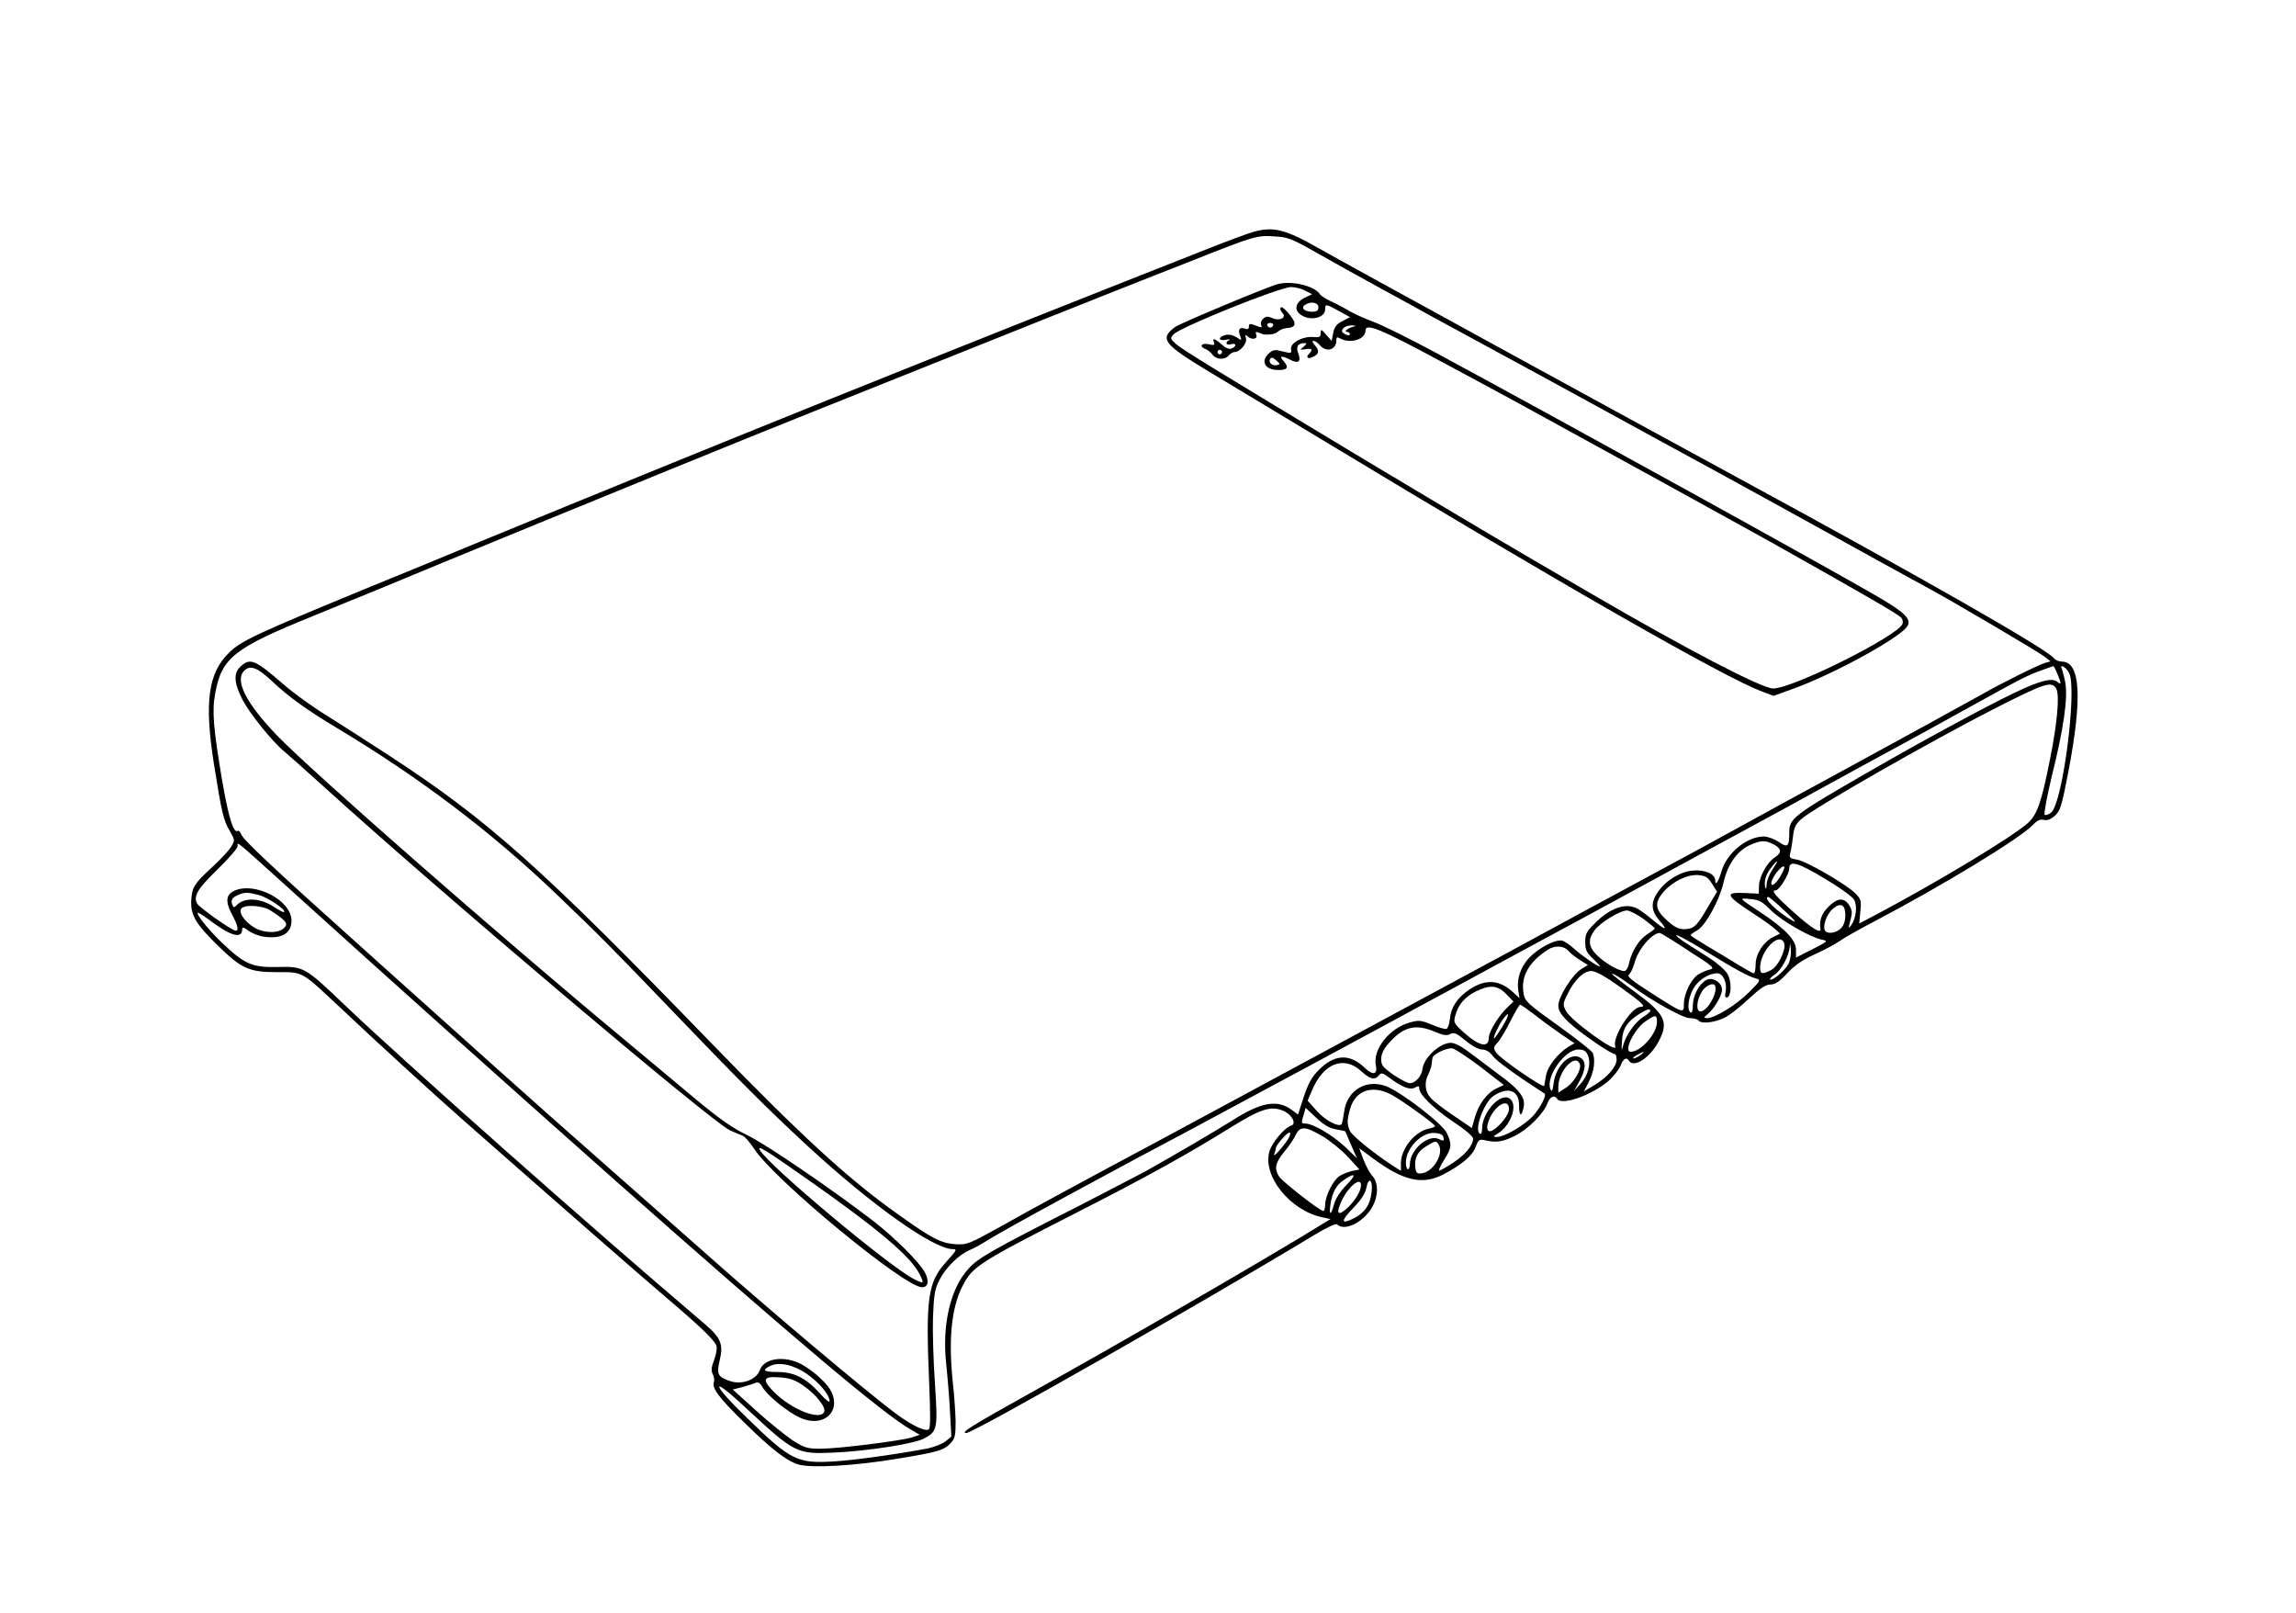
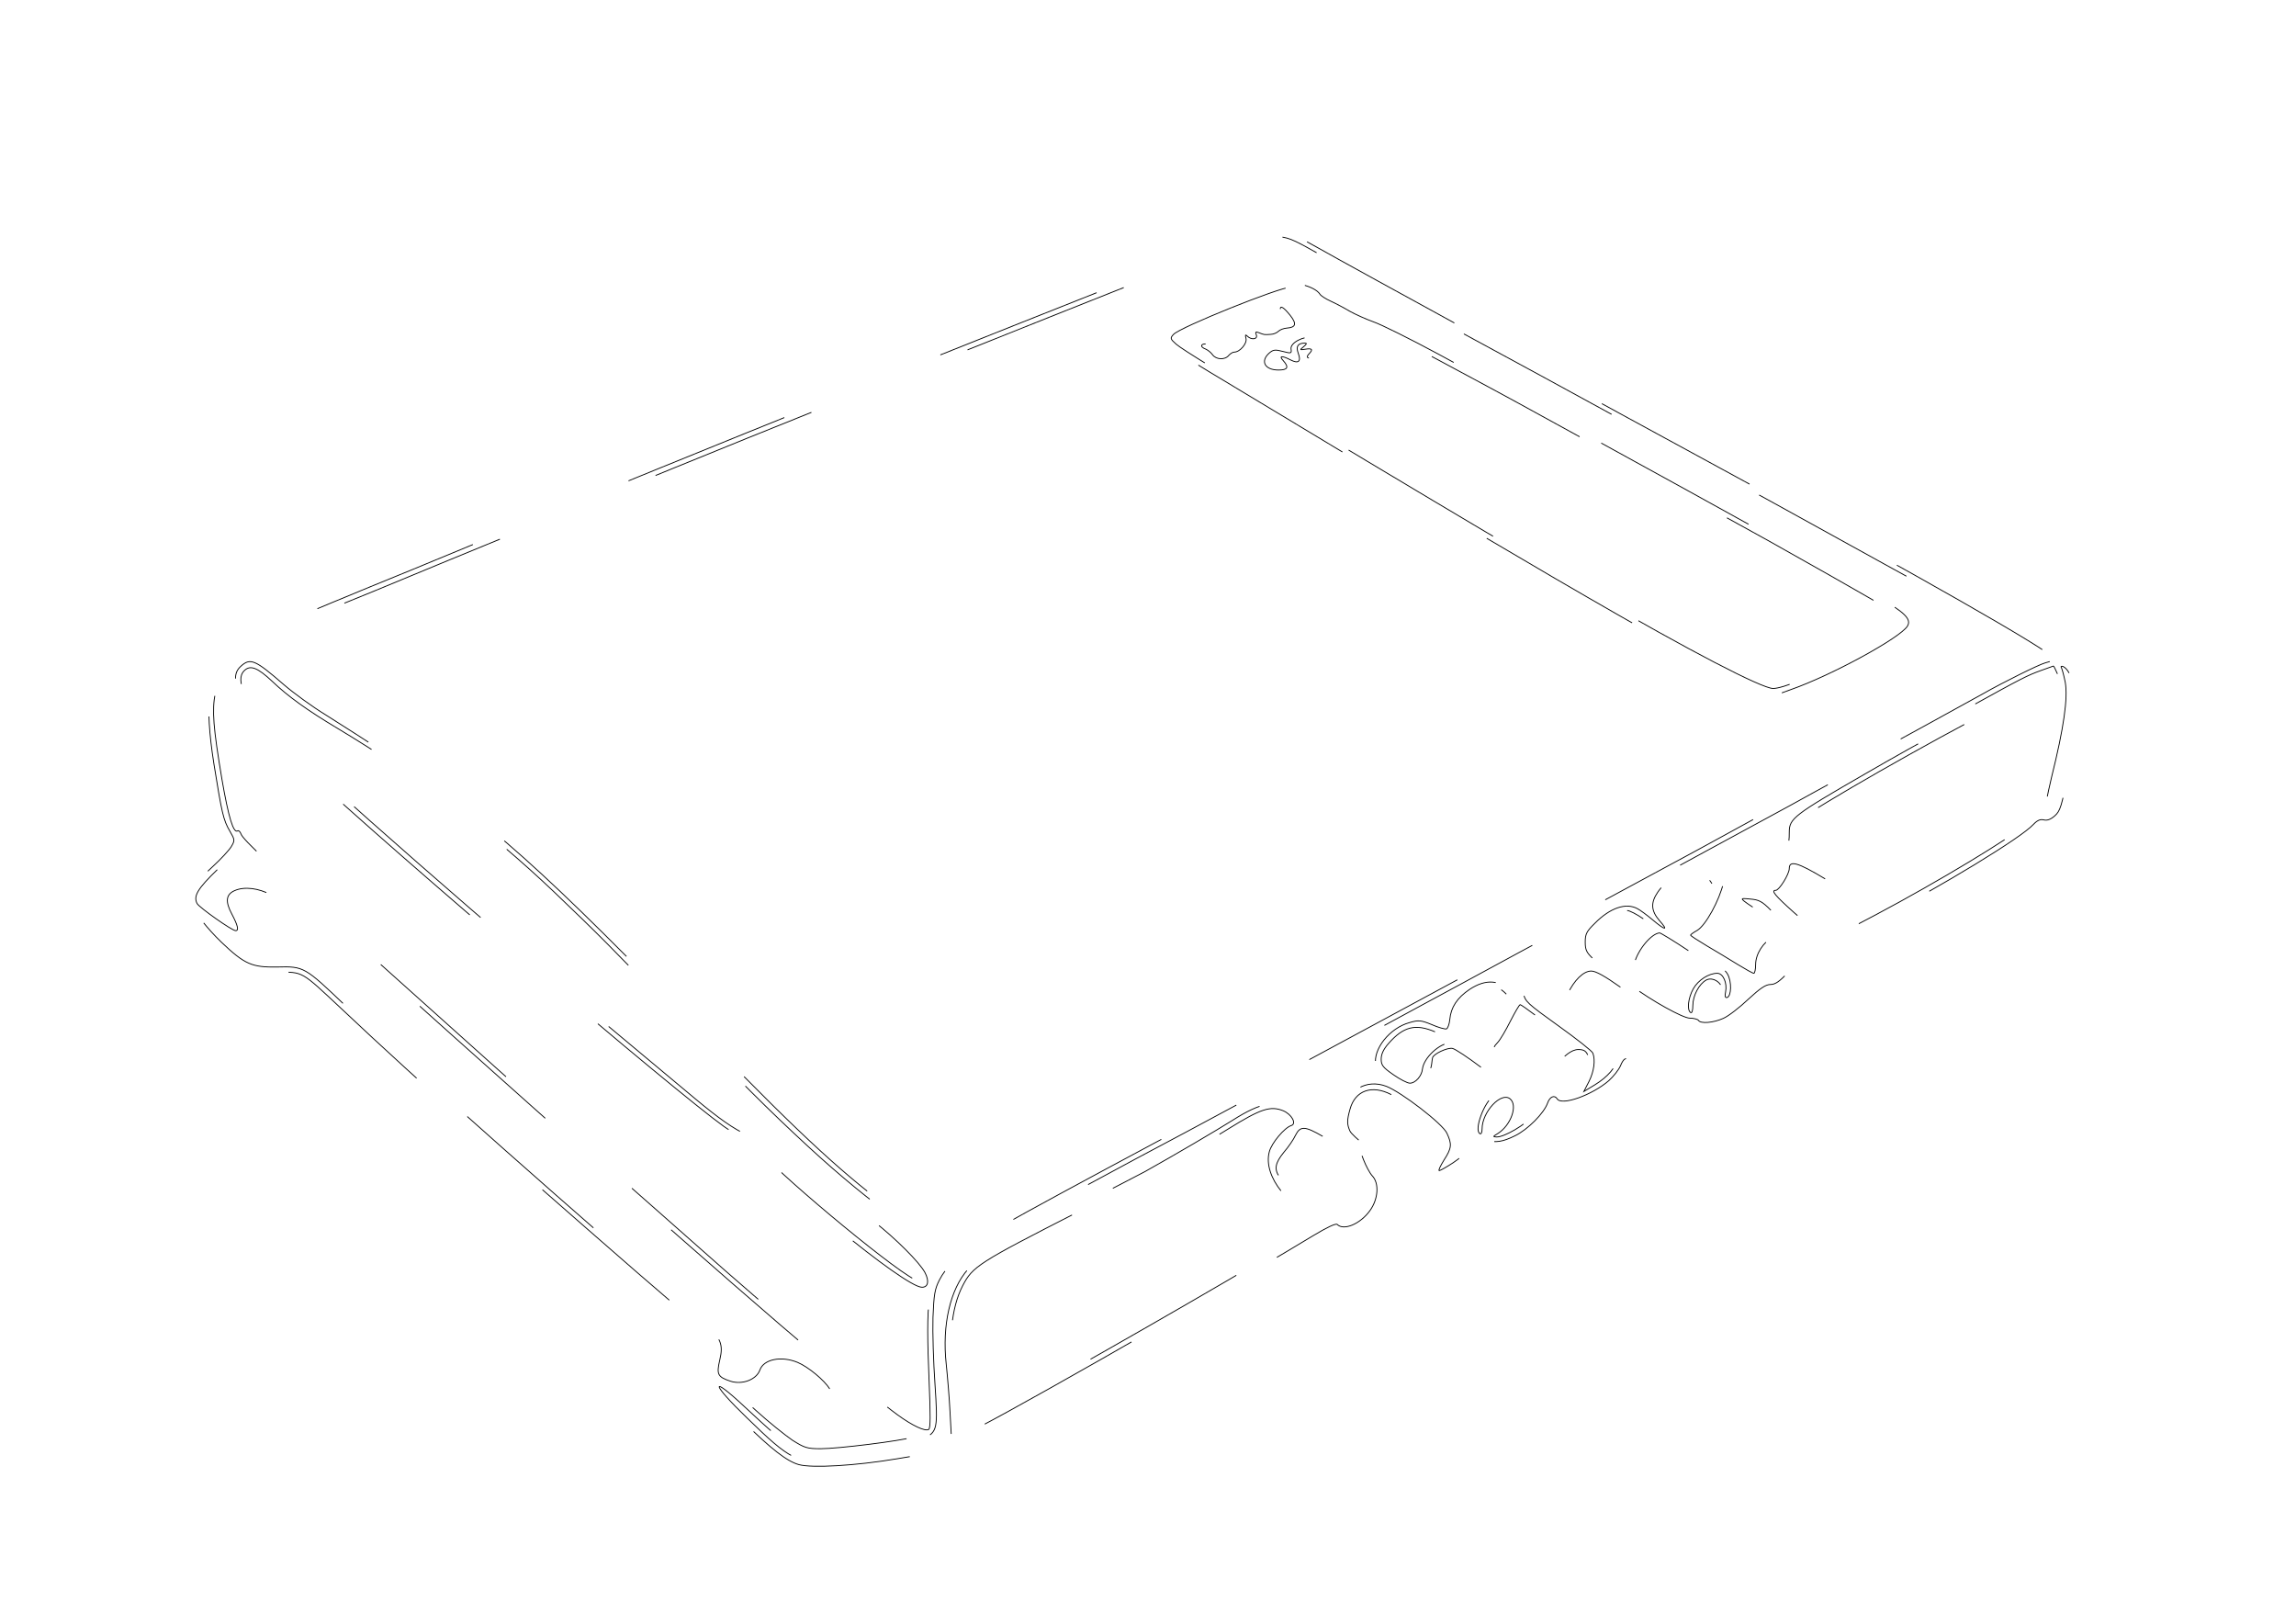
<svg xmlns="http://www.w3.org/2000/svg" version="1.0" width="1024pt" height="719pt" viewBox="0 0 1024 719" preserveAspectRatio="xMidYMid meet">
  <style>
            path {
                vector-effect: non-scaling-stroke;
                stroke-dasharray: 100;
-                 stroke-dashoffset: 0;  /* Agar viewer animatsiyani to'xtatsa, o'chib ketmasligi uchun asil holati chizilgan bo'ladi */
+                 stroke-dashoffset: 100; /* Boshida ko'rinmas turishi uchun 100 bo'lishi shart */
                stroke-width: 0.5px;
-                 stroke: transparent;
-                 fill: black;
-                 animation: draw_and_fill 8s ease-out forwards;
+                 stroke: black;
+                 fill: transparent;
+                 animation: draw_and_fill 4s linear both; /* ikkala tarafga ham apply() qiladi jami har biri 4sekund chizadi */
            }

            @keyframes draw_and_fill {
                0% {
                    stroke-dashoffset: 100;
                    fill: transparent;
                    stroke: black;
                }
                75% {
                    stroke-dashoffset: 0;
                    fill: transparent;
                    stroke: black;
                }
                100% {
                    stroke-dashoffset: 0;
                    fill: black;
                    stroke: transparent;
                }
            }
        </style>
  <g transform="translate(0,719) scale(0.1,-0.1)" fill="#000000" stroke="none">
-     <path d="M5590 6156 c-25 -7 -117 -41 -205 -76 -1213 -478 -2137 -850 -3285 -1322 -173 -72 -373 -154 -445 -183 -512 -211 -582 -243 -635 -297 -92 -91 -109 -220 -66 -494 35 -218 42 -251 71 -300 23 -40 23 -41 6 -70 -10 -16 -47 -56 -82 -88 -83 -77 -91 -89 -96 -148 -4 -66 18 -106 114 -200 110 -108 143 -123 269 -123 118 0 104 8 290 -166 154 -146 411 -380 539 -493 351 -309 816 -716 910 -795 145 -123 213 -188 220 -212 4 -11 -1 -39 -10 -63 -13 -33 -14 -49 -6 -64 6 -11 8 -27 5 -35 -10 -26 22 -69 128 -173 130 -128 198 -180 251 -195 60 -16 252 -5 437 26 184 30 210 38 240 70 19 21 22 34 22 97 -1 40 -6 116 -12 168 -21 198 -7 338 43 436 45 87 70 103 517 331 294 150 480 252 668 369 145 90 188 104 245 81 38 -16 61 -58 36 -66 -30 -9 -88 -78 -98 -117 -30 -110 94 -262 236 -292 l37 -8 -54 -33 c-235 -145 -873 -514 -1280 -740 -271 -151 -319 -181 -290 -181 31 0 1049 579 1545 879 63 38 103 57 109 51 29 -29 103 2 146 62 37 51 42 122 10 155 -11 12 -28 44 -39 72 l-19 51 62 -46 c134 -99 219 -119 311 -72 84 44 132 84 146 123 13 34 16 36 44 30 47 -11 76 -7 131 20 58 28 130 101 146 146 10 29 31 38 43 19 20 -32 156 17 230 81 21 19 44 48 52 66 13 33 27 41 38 23 22 -35 97 15 135 91 43 83 24 119 -107 215 -57 41 -103 78 -103 81 0 6 39 -18 86 -52 89 -67 230 -145 260 -145 18 0 36 -5 39 -10 10 -16 66 -11 111 9 23 10 73 49 111 85 53 49 78 66 99 66 21 0 40 13 75 50 33 36 70 61 126 86 43 20 92 46 108 58 17 12 84 51 150 85 314 165 659 375 714 435 17 18 31 24 46 20 15 -4 31 2 49 18 24 21 31 41 61 198 63 331 54 490 -30 490 -13 0 -29 7 -36 16 -35 43 -611 371 -1409 804 -496 269 -1770 966 -1865 1021 -153 87 -205 100 -295 75z m282 -93 c68 -39 200 -112 293 -163 94 -51 190 -104 215 -118 47 -26 311 -169 510 -277 63 -34 205 -112 315 -172 110 -61 236 -129 280 -153 103 -55 726 -398 915 -503 80 -44 174 -96 210 -115 120 -66 478 -277 507 -299 l28 -22 -24 -7 c-29 -8 -190 -88 -276 -137 -65 -36 -439 -242 -545 -299 -126 -68 -516 -281 -610 -333 -52 -29 -185 -101 -295 -160 -308 -166 -420 -227 -680 -368 -235 -127 -1259 -679 -1525 -822 -391 -209 -590 -317 -725 -393 -146 -81 -152 -83 -206 -80 -63 5 -103 25 -255 134 -224 159 -432 351 -829 760 -761 786 -997 996 -1435 1282 -98 64 -228 147 -287 184 -59 36 -143 97 -187 135 -129 112 -150 121 -193 81 -32 -29 -30 -72 7 -145 31 -62 135 -191 188 -234 16 -13 94 -83 173 -154 517 -470 1733 -1498 1814 -1535 22 -10 48 -21 57 -24 9 -3 32 -29 51 -58 89 -138 671 -618 749 -618 28 0 33 28 13 66 -25 46 -129 150 -227 227 -176 136 -477 342 -563 384 -67 32 -127 74 -235 164 -80 67 -221 185 -315 263 -552 458 -1397 1198 -1550 1357 -139 145 -189 245 -146 288 27 27 59 15 126 -48 69 -66 158 -130 289 -208 368 -221 680 -457 968 -731 199 -190 264 -256 524 -527 308 -321 427 -440 609 -608 283 -261 559 -457 644 -457 21 0 18 -5 -28 -56 -83 -91 -93 -160 -77 -540 6 -144 6 -203 -2 -208 -16 -10 -73 17 -139 65 -126 92 -597 489 -883 744 -69 61 -260 230 -425 375 -165 145 -381 337 -480 426 -99 89 -342 307 -540 484 -463 415 -592 536 -600 561 -4 10 -10 17 -15 14 -19 -12 -41 61 -70 229 -39 232 -45 307 -30 385 29 158 83 201 436 344 87 36 213 87 279 114 380 158 1040 428 1335 548 113 46 257 104 320 130 177 72 1487 596 1650 660 80 32 231 91 335 132 280 111 290 114 367 109 61 -3 77 -9 190 -73z m3304 -1878 c18 -43 18 -51 -1 -35 -23 19 -77 5 -190 -49 -126 -60 -422 -220 -667 -362 -319 -184 -338 -199 -338 -260 0 -65 -7 -71 -47 -43 -20 13 -50 24 -67 24 -76 -1 -165 -74 -188 -155 -13 -45 -28 -68 -28 -42 0 30 -45 50 -101 45 -58 -6 -121 -45 -156 -97 -32 -47 -29 -83 8 -126 41 -46 27 -45 -30 3 -25 21 -56 44 -68 50 -51 28 -122 4 -190 -65 -37 -36 -43 -48 -43 -84 0 -35 6 -47 36 -75 19 -19 33 -34 30 -34 -11 0 -81 48 -115 79 -19 17 -42 33 -52 36 -28 9 -103 -29 -148 -75 -41 -43 -59 -99 -48 -156 l4 -25 -26 24 c-63 59 -124 63 -197 15 -56 -38 -83 -80 -88 -134 -2 -21 -9 -40 -15 -42 -6 -2 -36 6 -65 19 -49 20 -59 21 -100 9 -88 -24 -164 -119 -150 -189 9 -43 -12 -48 -49 -13 -67 65 -135 62 -205 -9 -31 -30 -47 -60 -67 -119 l-26 -80 -28 21 c-64 47 -136 35 -263 -46 -78 -49 -257 -154 -391 -229 -27 -14 -155 -81 -285 -148 -407 -207 -460 -237 -505 -288 -79 -88 -116 -249 -97 -422 6 -57 14 -153 17 -214 l6 -110 -27 -22 c-15 -11 -51 -25 -79 -31 -157 -29 -334 -53 -423 -58 -159 -9 -189 6 -382 194 -160 154 -168 197 -10 49 224 -208 230 -211 403 -203 148 7 351 39 395 62 61 31 63 44 50 242 -7 98 -11 232 -9 298 4 103 8 127 29 168 28 55 86 112 135 133 19 7 53 27 77 42 24 16 183 105 353 197 301 163 356 192 535 287 202 108 944 507 1055 568 28 15 219 118 425 230 206 111 427 230 490 265 164 89 564 307 635 345 33 18 128 69 210 115 184 101 238 130 385 210 63 34 197 108 298 164 226 125 255 140 317 162 28 10 51 18 53 19 2 0 10 -16 18 -35z m52 4 c37 -69 -28 -579 -80 -622 -12 -10 -25 -14 -29 -10 -4 4 10 80 31 168 55 221 73 352 61 422 -6 30 -14 59 -17 65 -4 6 -1 9 7 6 8 -3 20 -15 27 -29z m-57 -71 c15 -28 5 -147 -27 -308 -39 -198 -58 -253 -101 -291 -73 -64 -398 -260 -675 -407 l-76 -40 5 53 c5 50 3 56 -23 82 -43 42 -218 143 -260 150 -33 5 -35 8 -29 32 4 14 9 47 12 73 4 38 12 54 37 76 57 50 582 350 865 494 223 113 252 123 272 86z m-1261 -693 c36 -19 38 -37 6 -58 -35 -23 -69 -84 -71 -126 l-1 -36 -62 3 c-94 4 -87 -10 43 -95 39 -25 80 -55 92 -66 l22 -20 -32 -16 c-43 -22 -77 -75 -77 -122 0 -22 -4 -39 -8 -39 -5 0 -37 18 -73 40 -35 22 -97 59 -136 82 -40 24 -73 45 -73 48 0 3 13 12 29 21 38 22 99 133 118 214 18 80 60 140 116 166 51 23 69 23 107 4z m-6595 -220 c407 -369 969 -871 1420 -1271 808 -715 1206 -1050 1326 -1118 l41 -24 -33 -11 c-50 -16 -331 -51 -409 -51 -61 0 -72 4 -126 38 -32 22 -106 81 -162 132 l-104 94 44 11 c23 7 50 15 59 19 10 5 20 -2 30 -20 19 -35 113 -112 168 -136 107 -48 190 33 132 128 -24 39 -96 99 -144 119 -73 30 -151 14 -168 -34 -15 -43 -79 -67 -131 -50 -57 19 -63 30 -48 94 17 71 5 100 -68 162 -497 422 -1351 1179 -1602 1419 -181 173 -185 175 -302 172 -114 -2 -146 11 -251 111 -63 61 -118 131 -103 131 3 0 34 -20 67 -45 82 -60 129 -71 129 -29 0 11 6 10 28 -6 16 -12 47 -24 70 -27 78 -11 122 15 122 72 0 90 -163 175 -255 133 -37 -17 -41 -48 -11 -104 27 -51 32 -74 17 -74 -16 0 -162 103 -172 121 -17 33 1 65 92 153 49 48 89 94 89 103 0 20 -21 37 255 -212z m6590 108 c-14 -21 -26 -51 -26 -68 -1 -18 -3 -23 -6 -12 -7 26 3 60 28 90 30 40 34 33 4 -10z m235 -42 c63 -37 121 -79 129 -93 16 -27 9 -83 -13 -114 -13 -17 -13 -14 -3 23 9 34 8 45 -6 67 -23 35 -52 33 -93 -8 -30 -30 -41 -61 -35 -98 4 -24 -37 1 -118 73 -85 76 -104 99 -81 99 15 0 60 72 60 97 0 38 37 28 160 -46z m-194 22 c-19 -38 -46 -62 -46 -41 0 23 47 84 58 73 2 -2 -3 -16 -12 -32z m-311 -43 l23 -36 -47 -79 c-38 -65 -52 -80 -77 -86 -40 -8 -63 2 -107 44 -46 43 -48 74 -7 121 41 46 105 77 154 74 32 -3 43 -9 61 -38z m-6481 -51 c40 -10 123 -66 113 -76 -3 -2 -21 7 -42 21 -61 42 -133 46 -168 11 -13 -13 -16 -13 -21 1 -8 20 0 33 28 44 29 12 40 12 90 -1z m6744 -68 c48 -47 172 -119 227 -131 29 -6 28 -7 -42 -43 l-73 -37 0 35 c0 43 -47 93 -160 168 -98 65 -96 63 -44 58 38 -3 53 -10 92 -50z m62 -3 c47 -44 56 -55 32 -42 -65 37 -135 105 -104 104 4 -1 36 -28 72 -62z m270 -19 c0 -26 -7 -46 -20 -59 -22 -22 -65 -27 -72 -7 -9 23 12 76 38 96 35 28 54 17 54 -30z m-7025 22 c68 -44 80 -58 66 -75 -21 -25 -72 -29 -119 -11 -46 19 -87 67 -78 90 8 23 94 19 131 -4z m6124 -38 c28 -21 51 -40 51 -43 0 -3 -16 -15 -35 -27 -36 -24 -68 -75 -80 -130 -4 -19 -13 -33 -21 -33 -24 0 -87 36 -121 70 -39 38 -42 70 -12 111 24 34 114 89 145 89 12 0 44 -17 73 -37z m201 -142 c116 -74 120 -79 93 -85 -15 -4 -38 -14 -50 -22 -31 -20 -63 -86 -63 -130 0 -45 0 -45 -147 49 -86 55 -108 73 -98 81 7 6 18 28 24 50 16 62 77 134 113 136 4 0 62 -35 128 -79z m78 -3 c134 -82 189 -112 223 -121 23 -6 22 -9 -30 -61 -55 -56 -153 -116 -187 -116 -17 1 -17 2 3 19 30 25 63 82 63 108 0 32 -42 58 -70 43 -32 -17 -60 -70 -60 -113 0 -23 -4 -36 -10 -32 -17 11 -11 65 12 106 22 39 69 69 107 69 26 0 45 -43 37 -83 -4 -20 -2 -27 7 -25 19 7 21 70 2 104 -9 17 -44 48 -78 70 -33 21 -84 54 -111 71 -28 18 -45 33 -38 33 7 0 65 -32 130 -72z m349 37 c10 -28 -26 -104 -57 -120 -40 -21 -50 -19 -50 10 0 75 86 163 107 110z m19 -94 c-16 -29 -73 -78 -82 -68 -2 2 7 12 21 21 29 19 64 84 67 123 1 21 2 19 5 -9 2 -21 -2 -50 -11 -67z m-981 59 c10 -12 34 -30 53 -42 l34 -21 -31 -19 c-39 -25 -101 -124 -101 -162 0 -22 12 -41 46 -74 45 -43 188 -142 205 -142 5 0 9 -11 9 -24 0 -32 -39 -78 -98 -114 l-48 -29 23 45 c22 44 29 94 17 126 -3 9 -73 64 -154 122 -138 99 -149 109 -155 144 -13 75 22 138 105 193 33 23 73 21 95 -3z m232 -162 c100 -72 117 -88 89 -88 -40 0 -127 -137 -112 -176 15 -39 -197 114 -220 158 -14 27 -14 33 6 73 31 65 72 105 107 105 20 0 61 -23 130 -72z m424 0 c4 -38 -39 -108 -67 -108 -21 0 -18 49 6 88 20 32 59 45 61 20z m-933 -31 l32 -33 -26 -25 c-38 -35 -84 -109 -84 -136 0 -49 -45 -38 -118 29 -38 35 -40 39 -31 71 13 48 42 81 91 106 63 31 98 28 136 -12z m128 -93 c32 -26 85 -64 117 -86 l59 -40 -29 -17 c-46 -29 -92 -88 -98 -128 -4 -21 -7 -41 -8 -45 -3 -12 -197 122 -213 147 -15 22 -14 26 6 47 12 13 37 56 57 96 20 39 39 72 43 72 3 0 33 -21 66 -46z m514 18 c0 -4 -14 -16 -30 -26 -36 -21 -79 -82 -91 -128 -7 -28 -8 -24 -5 20 3 57 24 88 81 123 32 20 45 23 45 11z m-660 -71 c-18 -28 -33 -51 -36 -51 -7 0 17 53 37 82 34 47 33 25 -1 -31z m690 22 c0 -52 -72 -133 -117 -133 -34 0 16 102 65 135 46 32 52 31 52 -2z m-990 -44 c37 -16 53 -18 68 -10 17 9 28 4 68 -29 29 -24 59 -40 74 -40 17 0 34 -10 48 -29 17 -23 106 -87 230 -167 11 -7 -16 -60 -48 -97 -39 -44 -130 -97 -165 -97 -18 1 -17 2 6 16 58 37 89 125 54 154 -40 33 -125 -58 -125 -134 0 -15 -4 -25 -10 -21 -27 16 19 141 62 169 65 42 113 24 113 -43 0 -47 10 -54 19 -14 12 45 -12 80 -103 147 -47 35 -110 82 -140 105 -31 24 -64 41 -80 41 -49 0 -121 -66 -127 -117 -3 -31 -31 -63 -56 -63 -11 0 -44 17 -74 38 -46 32 -54 42 -54 69 0 22 10 44 32 69 67 77 121 90 208 53z m205 -158 l102 -79 -32 -15 c-43 -20 -80 -70 -97 -129 l-14 -48 -79 54 c-44 29 -91 65 -104 80 -26 28 -30 70 -10 107 6 13 13 32 14 44 1 11 3 23 4 28 3 17 67 47 89 42 13 -3 70 -41 127 -84z m476 55 c17 -36 2 -92 -32 -129 l-29 -32 26 47 c27 51 29 85 3 101 -44 28 -109 -33 -120 -113 -4 -34 -8 -41 -14 -27 -23 54 63 177 124 177 24 0 34 -6 42 -24z m235 -1 c-11 -8 -25 -15 -30 -15 -6 1 0 7 14 15 32 19 40 18 16 0z m-270 -40 c9 -23 -27 -84 -63 -106 l-33 -21 0 25 c0 72 77 153 96 102z m-977 -30 c42 -38 62 -43 81 -20 10 13 16 11 44 -9 57 -43 94 -58 116 -46 16 9 20 8 20 -5 0 -26 65 -89 154 -149 48 -31 86 -64 86 -73 0 -30 -34 -71 -88 -107 -30 -20 -59 -36 -63 -36 -5 0 5 21 21 47 35 54 36 71 13 120 -19 42 -203 183 -270 209 -89 34 -175 -17 -188 -112 -4 -27 -9 -52 -11 -56 -10 -17 -73 15 -111 58 l-41 46 20 47 c50 119 141 155 217 86z m136 -106 c47 -25 194 -131 195 -140 0 -4 -13 -9 -29 -12 -61 -13 -123 -89 -123 -154 l0 -34 -30 19 c-83 53 -186 136 -197 158 -14 31 -14 48 0 98 23 84 98 110 184 65z m525 -65 c0 -34 -75 -113 -92 -96 -7 7 -7 20 1 43 24 69 91 108 91 53z m-771 -90 c23 -4 41 -8 41 -9 0 -1 12 -29 26 -61 l26 -59 -54 52 c-56 52 -142 103 -177 103 -17 0 -18 3 -8 35 l10 35 48 -45 c34 -32 59 -46 88 -51z m-60 -31 c35 -21 86 -63 114 -93 l50 -55 -31 -6 c-17 -4 -43 -14 -58 -23 -29 -20 -63 -88 -64 -128 0 -16 -4 -28 -8 -28 -15 0 -179 128 -196 152 -24 35 -19 62 20 110 20 23 44 58 52 76 21 42 42 41 121 -5z m-150 -5 c-17 -32 -75 -97 -66 -75 4 10 7 22 7 27 0 13 50 70 61 70 5 0 4 -10 -2 -22z m689 -1 c3 -15 0 -16 -21 -6 -48 22 -127 -47 -129 -111 -1 -35 -18 -30 -18 6 0 64 71 137 129 132 25 -2 37 -8 39 -21z m-20 -34 c21 -42 -28 -120 -78 -125 -21 -3 -25 2 -28 29 -4 41 11 69 51 93 39 24 44 25 55 3z m-2819 -150 c320 -225 461 -344 502 -424 22 -44 21 -45 -24 -23 -112 57 -652 509 -688 576 -13 24 20 4 210 -129z m2406 -27 c-27 -28 -48 -60 -55 -85 -14 -53 -24 -53 -16 0 9 55 26 86 62 109 50 34 55 22 9 -24z m112 -33 c-6 -55 -31 -92 -80 -116 -58 -29 -58 -12 -2 46 36 37 54 65 59 91 10 52 30 35 23 -21z m-47 32 c0 -25 -25 -67 -58 -99 -45 -42 -56 -30 -28 30 30 64 86 109 86 69z m-2472 -841 c56 -39 102 -94 102 -122 0 -8 -18 6 -41 32 -61 69 -116 98 -189 98 -64 0 -74 8 -37 26 40 21 105 7 165 -34z m-16 -52 c56 -39 102 -96 94 -117 -16 -42 -148 10 -226 90 -53 54 -47 69 29 63 43 -3 68 -12 103 -36z" pathLength="100" />
-     <path d="M5698 5923 c-45 -12 -436 -175 -457 -191 -71 -53 -53 -76 154 -201 88 -53 318 -191 510 -307 1047 -633 1777 -1050 1947 -1115 l58 -22 77 28 c183 64 488 231 520 283 19 31 -12 61 -130 130 -237 138 -1363 759 -1962 1083 -126 68 -257 133 -290 144 -33 12 -80 33 -105 47 -25 15 -63 35 -85 45 -22 10 -44 24 -48 31 -24 37 -126 62 -189 45z m123 -29 l31 -16 -34 -16 c-41 -21 -48 -54 -16 -76 41 -29 108 -14 108 24 0 26 3 25 62 -7 l49 -27 -34 -18 c-26 -13 -36 -26 -41 -53 l-7 -35 -24 27 c-22 26 -24 26 -25 8 0 -18 -5 -20 -32 -18 -46 5 -104 -26 -100 -53 3 -20 1 -21 -37 -11 -34 9 -43 8 -61 -8 -40 -36 -19 -75 42 -75 41 0 48 12 21 42 -20 22 -6 23 33 3 35 -18 48 -7 34 30 -11 30 -2 45 29 45 11 0 9 -4 -5 -16 -18 -15 -18 -15 9 -11 29 5 34 -2 15 -21 -17 -17 -3 -25 21 -12 25 13 26 27 4 52 -10 11 -12 18 -4 18 6 0 19 -9 28 -20 29 -33 73 -20 73 22 0 15 3 17 19 8 45 -24 111 -3 111 36 0 35 66 8 330 -134 151 -81 307 -165 345 -186 39 -21 117 -64 175 -96 96 -52 876 -481 945 -520 445 -250 581 -329 595 -345 6 -7 8 -19 5 -27 -21 -54 -489 -288 -577 -288 -50 0 -384 174 -803 418 -388 225 -554 324 -1007 595 -680 409 -821 496 -852 522 -27 24 -28 27 -12 44 29 32 472 210 524 211 18 0 47 -7 63 -16z m59 -74 c0 -15 -7 -20 -29 -20 -34 0 -51 18 -30 31 26 17 59 10 59 -11z m155 -87 c-24 -6 -44 -23 -27 -23 7 0 12 -5 12 -10 0 -7 -7 -7 -21 0 -16 9 -18 14 -8 26 6 8 23 13 38 13 20 -1 22 -2 6 -6z m-340 -171 c-21 -5 -40 12 -30 28 5 8 13 6 27 -7 18 -16 19 -18 3 -21z" pathLength="100" />
-     <path d="M5710 5812 c0 -4 5 -13 10 -18 20 -20 -14 -37 -44 -23 -20 9 -29 9 -41 -1 -9 -7 -14 -19 -11 -27 6 -16 5 -16 -28 -3 -21 8 -26 7 -26 -6 0 -11 -5 -14 -16 -10 -25 9 -34 -2 -24 -29 9 -25 9 -25 -15 -9 -16 10 -34 14 -50 10 -34 -9 -32 -28 3 -21 15 3 21 2 15 -1 -21 -9 -15 -26 7 -19 24 8 27 -10 3 -19 -9 -4 -25 1 -37 12 -35 31 -50 38 -43 18 6 -15 3 -17 -23 -11 -33 7 -43 -11 -12 -22 9 -4 23 -15 30 -25 16 -22 55 -24 72 -3 7 8 18 15 25 15 25 0 58 39 52 61 -4 16 -3 19 6 10 18 -18 48 -14 40 6 -5 13 -3 15 13 9 22 -9 22 -9 51 -7 12 0 28 7 35 14 7 7 24 13 37 14 41 3 45 19 15 57 -28 35 -44 45 -44 28z m-32 -73 c-2 -6 -8 -10 -13 -10 -5 0 -11 4 -13 10 -2 6 4 11 13 11 9 0 15 -5 13 -11z m-228 -119 c0 -5 -4 -10 -10 -10 -5 0 -10 5 -10 10 0 6 5 10 10 10 6 0 10 -4 10 -10z" pathLength="100" />
+     <path d="M5590 6156 c-25 -7 -117 -41 -205 -76 -1213 -478 -2137 -850 -3285 -1322 -173 -72 -373 -154 -445 -183 -512 -211 -582 -243 -635 -297 -92 -91 -109 -220 -66 -494 35 -218 42 -251 71 -300 23 -40 23 -41 6 -70 -10 -16 -47 -56 -82 -88 -83 -77 -91 -89 -96 -148 -4 -66 18 -106 114 -200 110 -108 143 -123 269 -123 118 0 104 8 290 -166 154 -146 411 -380 539 -493 351 -309 816 -716 910 -795 145 -123 213 -188 220 -212 4 -11 -1 -39 -10 -63 -13 -33 -14 -49 -6 -64 6 -11 8 -27 5 -35 -10 -26 22 -69 128 -173 130 -128 198 -180 251 -195 60 -16 252 -5 437 26 184 30 210 38 240 70 19 21 22 34 22 97 -1 40 -6 116 -12 168 -21 198 -7 338 43 436 45 87 70 103 517 331 294 150 480 252 668 369 145 90 188 104 245 81 38 -16 61 -58 36 -66 -30 -9 -88 -78 -98 -117 -30 -110 94 -262 236 -292 l37 -8 -54 -33 c-235 -145 -873 -514 -1280 -740 -271 -151 -319 -181 -290 -181 31 0 1049 579 1545 879 63 38 103 57 109 51 29 -29 103 2 146 62 37 51 42 122 10 155 -11 12 -28 44 -39 72 l-19 51 62 -46 c134 -99 219 -119 311 -72 84 44 132 84 146 123 13 34 16 36 44 30 47 -11 76 -7 131 20 58 28 130 101 146 146 10 29 31 38 43 19 20 -32 156 17 230 81 21 19 44 48 52 66 13 33 27 41 38 23 22 -35 97 15 135 91 43 83 24 119 -107 215 -57 41 -103 78 -103 81 0 6 39 -18 86 -52 89 -67 230 -145 260 -145 18 0 36 -5 39 -10 10 -16 66 -11 111 9 23 10 73 49 111 85 53 49 78 66 99 66 21 0 40 13 75 50 33 36 70 61 126 86 43 20 92 46 108 58 17 12 84 51 150 85 314 165 659 375 714 435 17 18 31 24 46 20 15 -4 31 2 49 18 24 21 31 41 61 198 63 331 54 490 -30 490 -13 0 -29 7 -36 16 -35 43 -611 371 -1409 804 -496 269 -1770 966 -1865 1021 -153 87 -205 100 -295 75z m282 -93 c68 -39 200 -112 293 -163 94 -51 190 -104 215 -118 47 -26 311 -169 510 -277 63 -34 205 -112 315 -172 110 -61 236 -129 280 -153 103 -55 726 -398 915 -503 80 -44 174 -96 210 -115 120 -66 478 -277 507 -299 l28 -22 -24 -7 c-29 -8 -190 -88 -276 -137 -65 -36 -439 -242 -545 -299 -126 -68 -516 -281 -610 -333 -52 -29 -185 -101 -295 -160 -308 -166 -420 -227 -680 -368 -235 -127 -1259 -679 -1525 -822 -391 -209 -590 -317 -725 -393 -146 -81 -152 -83 -206 -80 -63 5 -103 25 -255 134 -224 159 -432 351 -829 760 -761 786 -997 996 -1435 1282 -98 64 -228 147 -287 184 -59 36 -143 97 -187 135 -129 112 -150 121 -193 81 -32 -29 -30 -72 7 -145 31 -62 135 -191 188 -234 16 -13 94 -83 173 -154 517 -470 1733 -1498 1814 -1535 22 -10 48 -21 57 -24 9 -3 32 -29 51 -58 89 -138 671 -618 749 -618 28 0 33 28 13 66 -25 46 -129 150 -227 227 -176 136 -477 342 -563 384 -67 32 -127 74 -235 164 -80 67 -221 185 -315 263 -552 458 -1397 1198 -1550 1357 -139 145 -189 245 -146 288 27 27 59 15 126 -48 69 -66 158 -130 289 -208 368 -221 680 -457 968 -731 199 -190 264 -256 524 -527 308 -321 427 -440 609 -608 283 -261 559 -457 644 -457 21 0 18 -5 -28 -56 -83 -91 -93 -160 -77 -540 6 -144 6 -203 -2 -208 -16 -10 -73 17 -139 65 -126 92 -597 489 -883 744 -69 61 -260 230 -425 375 -165 145 -381 337 -480 426 -99 89 -342 307 -540 484 -463 415 -592 536 -600 561 -4 10 -10 17 -15 14 -19 -12 -41 61 -70 229 -39 232 -45 307 -30 385 29 158 83 201 436 344 87 36 213 87 279 114 380 158 1040 428 1335 548 113 46 257 104 320 130 177 72 1487 596 1650 660 80 32 231 91 335 132 280 111 290 114 367 109 61 -3 77 -9 190 -73z m3304 -1878 c18 -43 18 -51 -1 -35 -23 19 -77 5 -190 -49 -126 -60 -422 -220 -667 -362 -319 -184 -338 -199 -338 -260 0 -65 -7 -71 -47 -43 -20 13 -50 24 -67 24 -76 -1 -165 -74 -188 -155 -13 -45 -28 -68 -28 -42 0 30 -45 50 -101 45 -58 -6 -121 -45 -156 -97 -32 -47 -29 -83 8 -126 41 -46 27 -45 -30 3 -25 21 -56 44 -68 50 -51 28 -122 4 -190 -65 -37 -36 -43 -48 -43 -84 0 -35 6 -47 36 -75 19 -19 33 -34 30 -34 -11 0 -81 48 -115 79 -19 17 -42 33 -52 36 -28 9 -103 -29 -148 -75 -41 -43 -59 -99 -48 -156 l4 -25 -26 24 c-63 59 -124 63 -197 15 -56 -38 -83 -80 -88 -134 -2 -21 -9 -40 -15 -42 -6 -2 -36 6 -65 19 -49 20 -59 21 -100 9 -88 -24 -164 -119 -150 -189 9 -43 -12 -48 -49 -13 -67 65 -135 62 -205 -9 -31 -30 -47 -60 -67 -119 l-26 -80 -28 21 c-64 47 -136 35 -263 -46 -78 -49 -257 -154 -391 -229 -27 -14 -155 -81 -285 -148 -407 -207 -460 -237 -505 -288 -79 -88 -116 -249 -97 -422 6 -57 14 -153 17 -214 l6 -110 -27 -22 c-15 -11 -51 -25 -79 -31 -157 -29 -334 -53 -423 -58 -159 -9 -189 6 -382 194 -160 154 -168 197 -10 49 224 -208 230 -211 403 -203 148 7 351 39 395 62 61 31 63 44 50 242 -7 98 -11 232 -9 298 4 103 8 127 29 168 28 55 86 112 135 133 19 7 53 27 77 42 24 16 183 105 353 197 301 163 356 192 535 287 202 108 944 507 1055 568 28 15 219 118 425 230 206 111 427 230 490 265 164 89 564 307 635 345 33 18 128 69 210 115 184 101 238 130 385 210 63 34 197 108 298 164 226 125 255 140 317 162 28 10 51 18 53 19 2 0 10 -16 18 -35z m52 4 c37 -69 -28 -579 -80 -622 -12 -10 -25 -14 -29 -10 -4 4 10 80 31 168 55 221 73 352 61 422 -6 30 -14 59 -17 65 -4 6 -1 9 7 6 8 -3 20 -15 27 -29z m-57 -71 c15 -28 5 -147 -27 -308 -39 -198 -58 -253 -101 -291 -73 -64 -398 -260 -675 -407 l-76 -40 5 53 c5 50 3 56 -23 82 -43 42 -218 143 -260 150 -33 5 -35 8 -29 32 4 14 9 47 12 73 4 38 12 54 37 76 57 50 582 350 865 494 223 113 252 123 272 86z m-1261 -693 c36 -19 38 -37 6 -58 -35 -23 -69 -84 -71 -126 l-1 -36 -62 3 c-94 4 -87 -10 43 -95 39 -25 80 -55 92 -66 l22 -20 -32 -16 c-43 -22 -77 -75 -77 -122 0 -22 -4 -39 -8 -39 -5 0 -37 18 -73 40 -35 22 -97 59 -136 82 -40 24 -73 45 -73 48 0 3 13 12 29 21 38 22 99 133 118 214 18 80 60 140 116 166 51 23 69 23 107 4z m-6595 -220 c407 -369 969 -871 1420 -1271 808 -715 1206 -1050 1326 -1118 l41 -24 -33 -11 c-50 -16 -331 -51 -409 -51 -61 0 -72 4 -126 38 -32 22 -106 81 -162 132 l-104 94 44 11 c23 7 50 15 59 19 10 5 20 -2 30 -20 19 -35 113 -112 168 -136 107 -48 190 33 132 128 -24 39 -96 99 -144 119 -73 30 -151 14 -168 -34 -15 -43 -79 -67 -131 -50 -57 19 -63 30 -48 94 17 71 5 100 -68 162 -497 422 -1351 1179 -1602 1419 -181 173 -185 175 -302 172 -114 -2 -146 11 -251 111 -63 61 -118 131 -103 131 3 0 34 -20 67 -45 82 -60 129 -71 129 -29 0 11 6 10 28 -6 16 -12 47 -24 70 -27 78 -11 122 15 122 72 0 90 -163 175 -255 133 -37 -17 -41 -48 -11 -104 27 -51 32 -74 17 -74 -16 0 -162 103 -172 121 -17 33 1 65 92 153 49 48 89 94 89 103 0 20 -21 37 255 -212z m6590 108 c-14 -21 -26 -51 -26 -68 -1 -18 -3 -23 -6 -12 -7 26 3 60 28 90 30 40 34 33 4 -10z m235 -42 c63 -37 121 -79 129 -93 16 -27 9 -83 -13 -114 -13 -17 -13 -14 -3 23 9 34 8 45 -6 67 -23 35 -52 33 -93 -8 -30 -30 -41 -61 -35 -98 4 -24 -37 1 -118 73 -85 76 -104 99 -81 99 15 0 60 72 60 97 0 38 37 28 160 -46z m-194 22 c-19 -38 -46 -62 -46 -41 0 23 47 84 58 73 2 -2 -3 -16 -12 -32z m-311 -43 l23 -36 -47 -79 c-38 -65 -52 -80 -77 -86 -40 -8 -63 2 -107 44 -46 43 -48 74 -7 121 41 46 105 77 154 74 32 -3 43 -9 61 -38z m-6481 -51 c40 -10 123 -66 113 -76 -3 -2 -21 7 -42 21 -61 42 -133 46 -168 11 -13 -13 -16 -13 -21 1 -8 20 0 33 28 44 29 12 40 12 90 -1z m6744 -68 c48 -47 172 -119 227 -131 29 -6 28 -7 -42 -43 l-73 -37 0 35 c0 43 -47 93 -160 168 -98 65 -96 63 -44 58 38 -3 53 -10 92 -50z m62 -3 c47 -44 56 -55 32 -42 -65 37 -135 105 -104 104 4 -1 36 -28 72 -62z m270 -19 c0 -26 -7 -46 -20 -59 -22 -22 -65 -27 -72 -7 -9 23 12 76 38 96 35 28 54 17 54 -30z m-7025 22 c68 -44 80 -58 66 -75 -21 -25 -72 -29 -119 -11 -46 19 -87 67 -78 90 8 23 94 19 131 -4z m6124 -38 c28 -21 51 -40 51 -43 0 -3 -16 -15 -35 -27 -36 -24 -68 -75 -80 -130 -4 -19 -13 -33 -21 -33 -24 0 -87 36 -121 70 -39 38 -42 70 -12 111 24 34 114 89 145 89 12 0 44 -17 73 -37z m201 -142 c116 -74 120 -79 93 -85 -15 -4 -38 -14 -50 -22 -31 -20 -63 -86 -63 -130 0 -45 0 -45 -147 49 -86 55 -108 73 -98 81 7 6 18 28 24 50 16 62 77 134 113 136 4 0 62 -35 128 -79z m78 -3 c134 -82 189 -112 223 -121 23 -6 22 -9 -30 -61 -55 -56 -153 -116 -187 -116 -17 1 -17 2 3 19 30 25 63 82 63 108 0 32 -42 58 -70 43 -32 -17 -60 -70 -60 -113 0 -23 -4 -36 -10 -32 -17 11 -11 65 12 106 22 39 69 69 107 69 26 0 45 -43 37 -83 -4 -20 -2 -27 7 -25 19 7 21 70 2 104 -9 17 -44 48 -78 70 -33 21 -84 54 -111 71 -28 18 -45 33 -38 33 7 0 65 -32 130 -72z m349 37 c10 -28 -26 -104 -57 -120 -40 -21 -50 -19 -50 10 0 75 86 163 107 110z m19 -94 c-16 -29 -73 -78 -82 -68 -2 2 7 12 21 21 29 19 64 84 67 123 1 21 2 19 5 -9 2 -21 -2 -50 -11 -67z m-981 59 c10 -12 34 -30 53 -42 l34 -21 -31 -19 c-39 -25 -101 -124 -101 -162 0 -22 12 -41 46 -74 45 -43 188 -142 205 -142 5 0 9 -11 9 -24 0 -32 -39 -78 -98 -114 l-48 -29 23 45 c22 44 29 94 17 126 -3 9 -73 64 -154 122 -138 99 -149 109 -155 144 -13 75 22 138 105 193 33 23 73 21 95 -3z m232 -162 c100 -72 117 -88 89 -88 -40 0 -127 -137 -112 -176 15 -39 -197 114 -220 158 -14 27 -14 33 6 73 31 65 72 105 107 105 20 0 61 -23 130 -72z m424 0 c4 -38 -39 -108 -67 -108 -21 0 -18 49 6 88 20 32 59 45 61 20z m-933 -31 l32 -33 -26 -25 c-38 -35 -84 -109 -84 -136 0 -49 -45 -38 -118 29 -38 35 -40 39 -31 71 13 48 42 81 91 106 63 31 98 28 136 -12z m128 -93 c32 -26 85 -64 117 -86 l59 -40 -29 -17 c-46 -29 -92 -88 -98 -128 -4 -21 -7 -41 -8 -45 -3 -12 -197 122 -213 147 -15 22 -14 26 6 47 12 13 37 56 57 96 20 39 39 72 43 72 3 0 33 -21 66 -46z m514 18 c0 -4 -14 -16 -30 -26 -36 -21 -79 -82 -91 -128 -7 -28 -8 -24 -5 20 3 57 24 88 81 123 32 20 45 23 45 11z m-660 -71 c-18 -28 -33 -51 -36 -51 -7 0 17 53 37 82 34 47 33 25 -1 -31z m690 22 c0 -52 -72 -133 -117 -133 -34 0 16 102 65 135 46 32 52 31 52 -2z m-990 -44 c37 -16 53 -18 68 -10 17 9 28 4 68 -29 29 -24 59 -40 74 -40 17 0 34 -10 48 -29 17 -23 106 -87 230 -167 11 -7 -16 -60 -48 -97 -39 -44 -130 -97 -165 -97 -18 1 -17 2 6 16 58 37 89 125 54 154 -40 33 -125 -58 -125 -134 0 -15 -4 -25 -10 -21 -27 16 19 141 62 169 65 42 113 24 113 -43 0 -47 10 -54 19 -14 12 45 -12 80 -103 147 -47 35 -110 82 -140 105 -31 24 -64 41 -80 41 -49 0 -121 -66 -127 -117 -3 -31 -31 -63 -56 -63 -11 0 -44 17 -74 38 -46 32 -54 42 -54 69 0 22 10 44 32 69 67 77 121 90 208 53z m205 -158 l102 -79 -32 -15 c-43 -20 -80 -70 -97 -129 l-14 -48 -79 54 c-44 29 -91 65 -104 80 -26 28 -30 70 -10 107 6 13 13 32 14 44 1 11 3 23 4 28 3 17 67 47 89 42 13 -3 70 -41 127 -84z m476 55 c17 -36 2 -92 -32 -129 l-29 -32 26 47 c27 51 29 85 3 101 -44 28 -109 -33 -120 -113 -4 -34 -8 -41 -14 -27 -23 54 63 177 124 177 24 0 34 -6 42 -24z m235 -1 c-11 -8 -25 -15 -30 -15 -6 1 0 7 14 15 32 19 40 18 16 0z m-270 -40 c9 -23 -27 -84 -63 -106 l-33 -21 0 25 c0 72 77 153 96 102z m-977 -30 c42 -38 62 -43 81 -20 10 13 16 11 44 -9 57 -43 94 -58 116 -46 16 9 20 8 20 -5 0 -26 65 -89 154 -149 48 -31 86 -64 86 -73 0 -30 -34 -71 -88 -107 -30 -20 -59 -36 -63 -36 -5 0 5 21 21 47 35 54 36 71 13 120 -19 42 -203 183 -270 209 -89 34 -175 -17 -188 -112 -4 -27 -9 -52 -11 -56 -10 -17 -73 15 -111 58 l-41 46 20 47 c50 119 141 155 217 86z m136 -106 c47 -25 194 -131 195 -140 0 -4 -13 -9 -29 -12 -61 -13 -123 -89 -123 -154 l0 -34 -30 19 c-83 53 -186 136 -197 158 -14 31 -14 48 0 98 23 84 98 110 184 65z m525 -65 c0 -34 -75 -113 -92 -96 -7 7 -7 20 1 43 24 69 91 108 91 53z m-771 -90 c23 -4 41 -8 41 -9 0 -1 12 -29 26 -61 l26 -59 -54 52 c-56 52 -142 103 -177 103 -17 0 -18 3 -8 35 l10 35 48 -45 c34 -32 59 -46 88 -51z m-60 -31 c35 -21 86 -63 114 -93 l50 -55 -31 -6 c-17 -4 -43 -14 -58 -23 -29 -20 -63 -88 -64 -128 0 -16 -4 -28 -8 -28 -15 0 -179 128 -196 152 -24 35 -19 62 20 110 20 23 44 58 52 76 21 42 42 41 121 -5z m-150 -5 c-17 -32 -75 -97 -66 -75 4 10 7 22 7 27 0 13 50 70 61 70 5 0 4 -10 -2 -22z m689 -1 c3 -15 0 -16 -21 -6 -48 22 -127 -47 -129 -111 -1 -35 -18 -30 -18 6 0 64 71 137 129 132 25 -2 37 -8 39 -21z m-20 -34 c21 -42 -28 -120 -78 -125 -21 -3 -25 2 -28 29 -4 41 11 69 51 93 39 24 44 25 55 3z m-2819 -150 c320 -225 461 -344 502 -424 22 -44 21 -45 -24 -23 -112 57 -652 509 -688 576 -13 24 20 4 210 -129z m2406 -27 c-27 -28 -48 -60 -55 -85 -14 -53 -24 -53 -16 0 9 55 26 86 62 109 50 34 55 22 9 -24z m112 -33 c-6 -55 -31 -92 -80 -116 -58 -29 -58 -12 -2 46 36 37 54 65 59 91 10 52 30 35 23 -21z m-47 32 c0 -25 -25 -67 -58 -99 -45 -42 -56 -30 -28 30 30 64 86 109 86 69z m-2472 -841 c56 -39 102 -94 102 -122 0 -8 -18 6 -41 32 -61 69 -116 98 -189 98 -64 0 -74 8 -37 26 40 21 105 7 165 -34z m-16 -52 c56 -39 102 -96 94 -117 -16 -42 -148 10 -226 90 -53 54 -47 69 29 63 43 -3 68 -12 103 -36z" pathLength="100" style="animation-delay: 0.00s;" />
+     <path d="M5698 5923 c-45 -12 -436 -175 -457 -191 -71 -53 -53 -76 154 -201 88 -53 318 -191 510 -307 1047 -633 1777 -1050 1947 -1115 l58 -22 77 28 c183 64 488 231 520 283 19 31 -12 61 -130 130 -237 138 -1363 759 -1962 1083 -126 68 -257 133 -290 144 -33 12 -80 33 -105 47 -25 15 -63 35 -85 45 -22 10 -44 24 -48 31 -24 37 -126 62 -189 45z m123 -29 l31 -16 -34 -16 c-41 -21 -48 -54 -16 -76 41 -29 108 -14 108 24 0 26 3 25 62 -7 l49 -27 -34 -18 c-26 -13 -36 -26 -41 -53 l-7 -35 -24 27 c-22 26 -24 26 -25 8 0 -18 -5 -20 -32 -18 -46 5 -104 -26 -100 -53 3 -20 1 -21 -37 -11 -34 9 -43 8 -61 -8 -40 -36 -19 -75 42 -75 41 0 48 12 21 42 -20 22 -6 23 33 3 35 -18 48 -7 34 30 -11 30 -2 45 29 45 11 0 9 -4 -5 -16 -18 -15 -18 -15 9 -11 29 5 34 -2 15 -21 -17 -17 -3 -25 21 -12 25 13 26 27 4 52 -10 11 -12 18 -4 18 6 0 19 -9 28 -20 29 -33 73 -20 73 22 0 15 3 17 19 8 45 -24 111 -3 111 36 0 35 66 8 330 -134 151 -81 307 -165 345 -186 39 -21 117 -64 175 -96 96 -52 876 -481 945 -520 445 -250 581 -329 595 -345 6 -7 8 -19 5 -27 -21 -54 -489 -288 -577 -288 -50 0 -384 174 -803 418 -388 225 -554 324 -1007 595 -680 409 -821 496 -852 522 -27 24 -28 27 -12 44 29 32 472 210 524 211 18 0 47 -7 63 -16z m59 -74 c0 -15 -7 -20 -29 -20 -34 0 -51 18 -30 31 26 17 59 10 59 -11z m155 -87 c-24 -6 -44 -23 -27 -23 7 0 12 -5 12 -10 0 -7 -7 -7 -21 0 -16 9 -18 14 -8 26 6 8 23 13 38 13 20 -1 22 -2 6 -6z m-340 -171 c-21 -5 -40 12 -30 28 5 8 13 6 27 -7 18 -16 19 -18 3 -21z" pathLength="100" style="animation-delay: 3.33s;" />
+     <path d="M5710 5812 c0 -4 5 -13 10 -18 20 -20 -14 -37 -44 -23 -20 9 -29 9 -41 -1 -9 -7 -14 -19 -11 -27 6 -16 5 -16 -28 -3 -21 8 -26 7 -26 -6 0 -11 -5 -14 -16 -10 -25 9 -34 -2 -24 -29 9 -25 9 -25 -15 -9 -16 10 -34 14 -50 10 -34 -9 -32 -28 3 -21 15 3 21 2 15 -1 -21 -9 -15 -26 7 -19 24 8 27 -10 3 -19 -9 -4 -25 1 -37 12 -35 31 -50 38 -43 18 6 -15 3 -17 -23 -11 -33 7 -43 -11 -12 -22 9 -4 23 -15 30 -25 16 -22 55 -24 72 -3 7 8 18 15 25 15 25 0 58 39 52 61 -4 16 -3 19 6 10 18 -18 48 -14 40 6 -5 13 -3 15 13 9 22 -9 22 -9 51 -7 12 0 28 7 35 14 7 7 24 13 37 14 41 3 45 19 15 57 -28 35 -44 45 -44 28z m-32 -73 c-2 -6 -8 -10 -13 -10 -5 0 -11 4 -13 10 -2 6 4 11 13 11 9 0 15 -5 13 -11z m-228 -119 c0 -5 -4 -10 -10 -10 -5 0 -10 5 -10 10 0 6 5 10 10 10 6 0 10 -4 10 -10z" pathLength="100" style="animation-delay: 6.67s;" />
  </g>
</svg>
